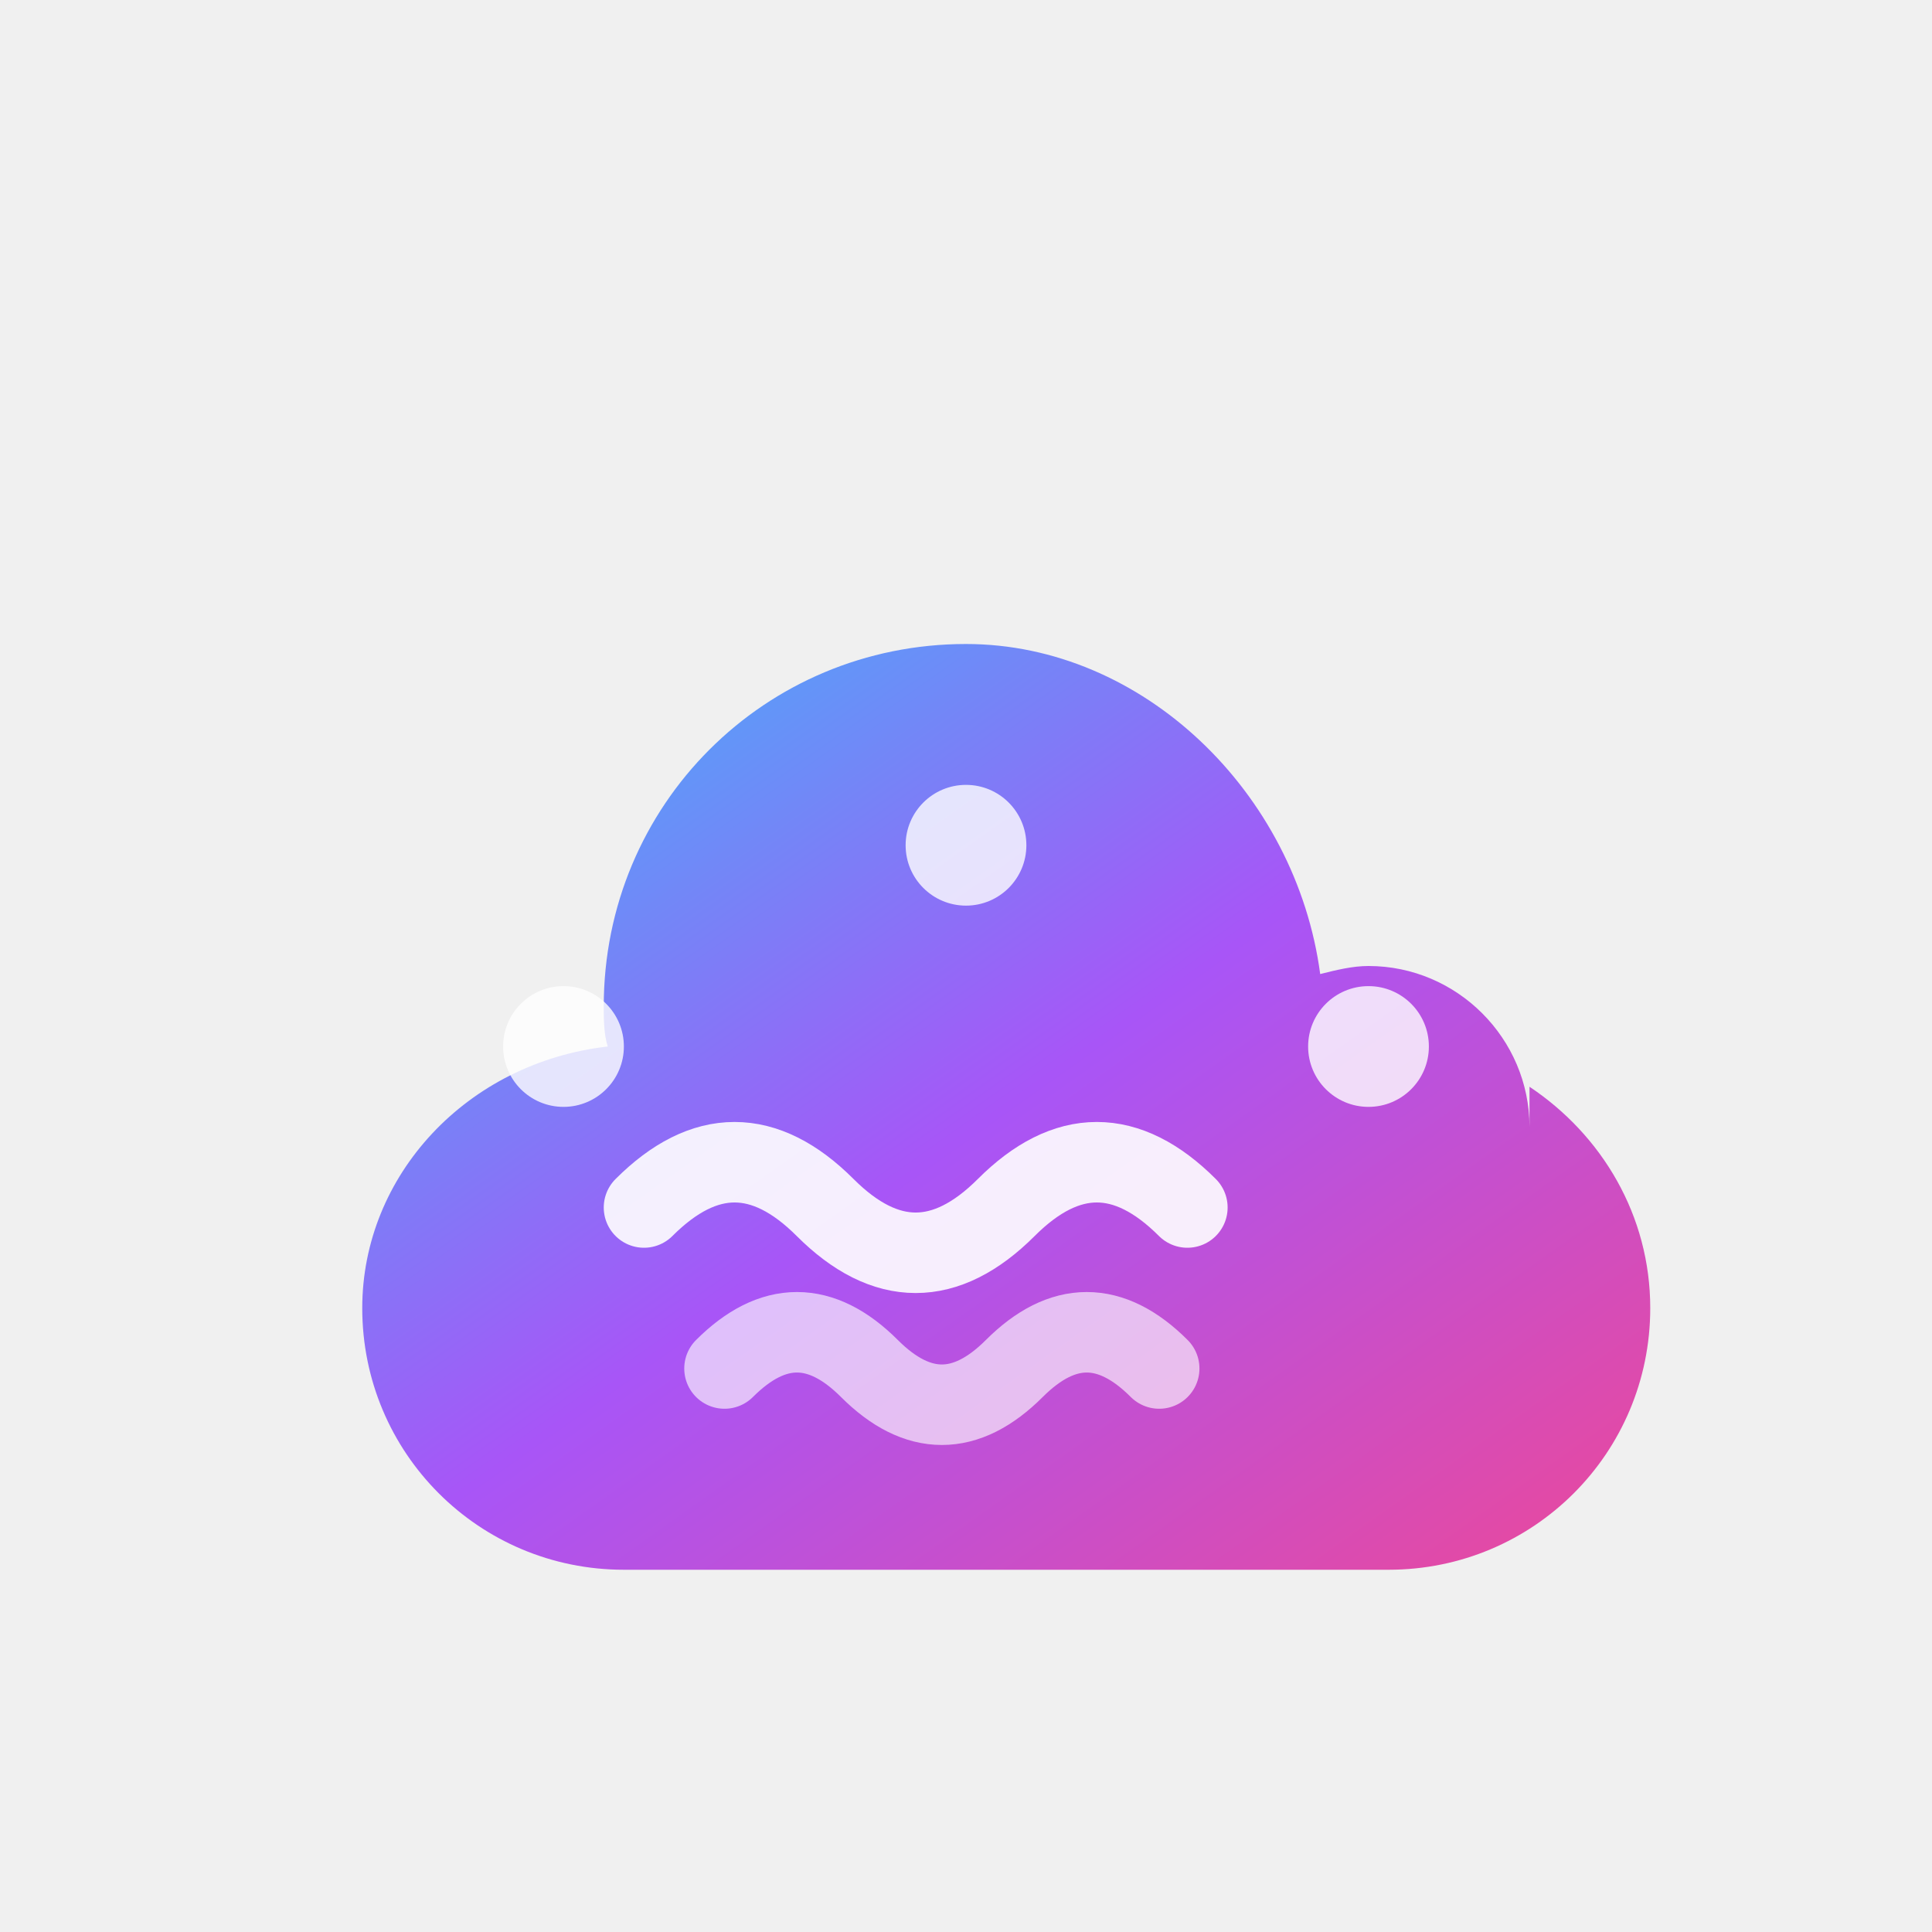
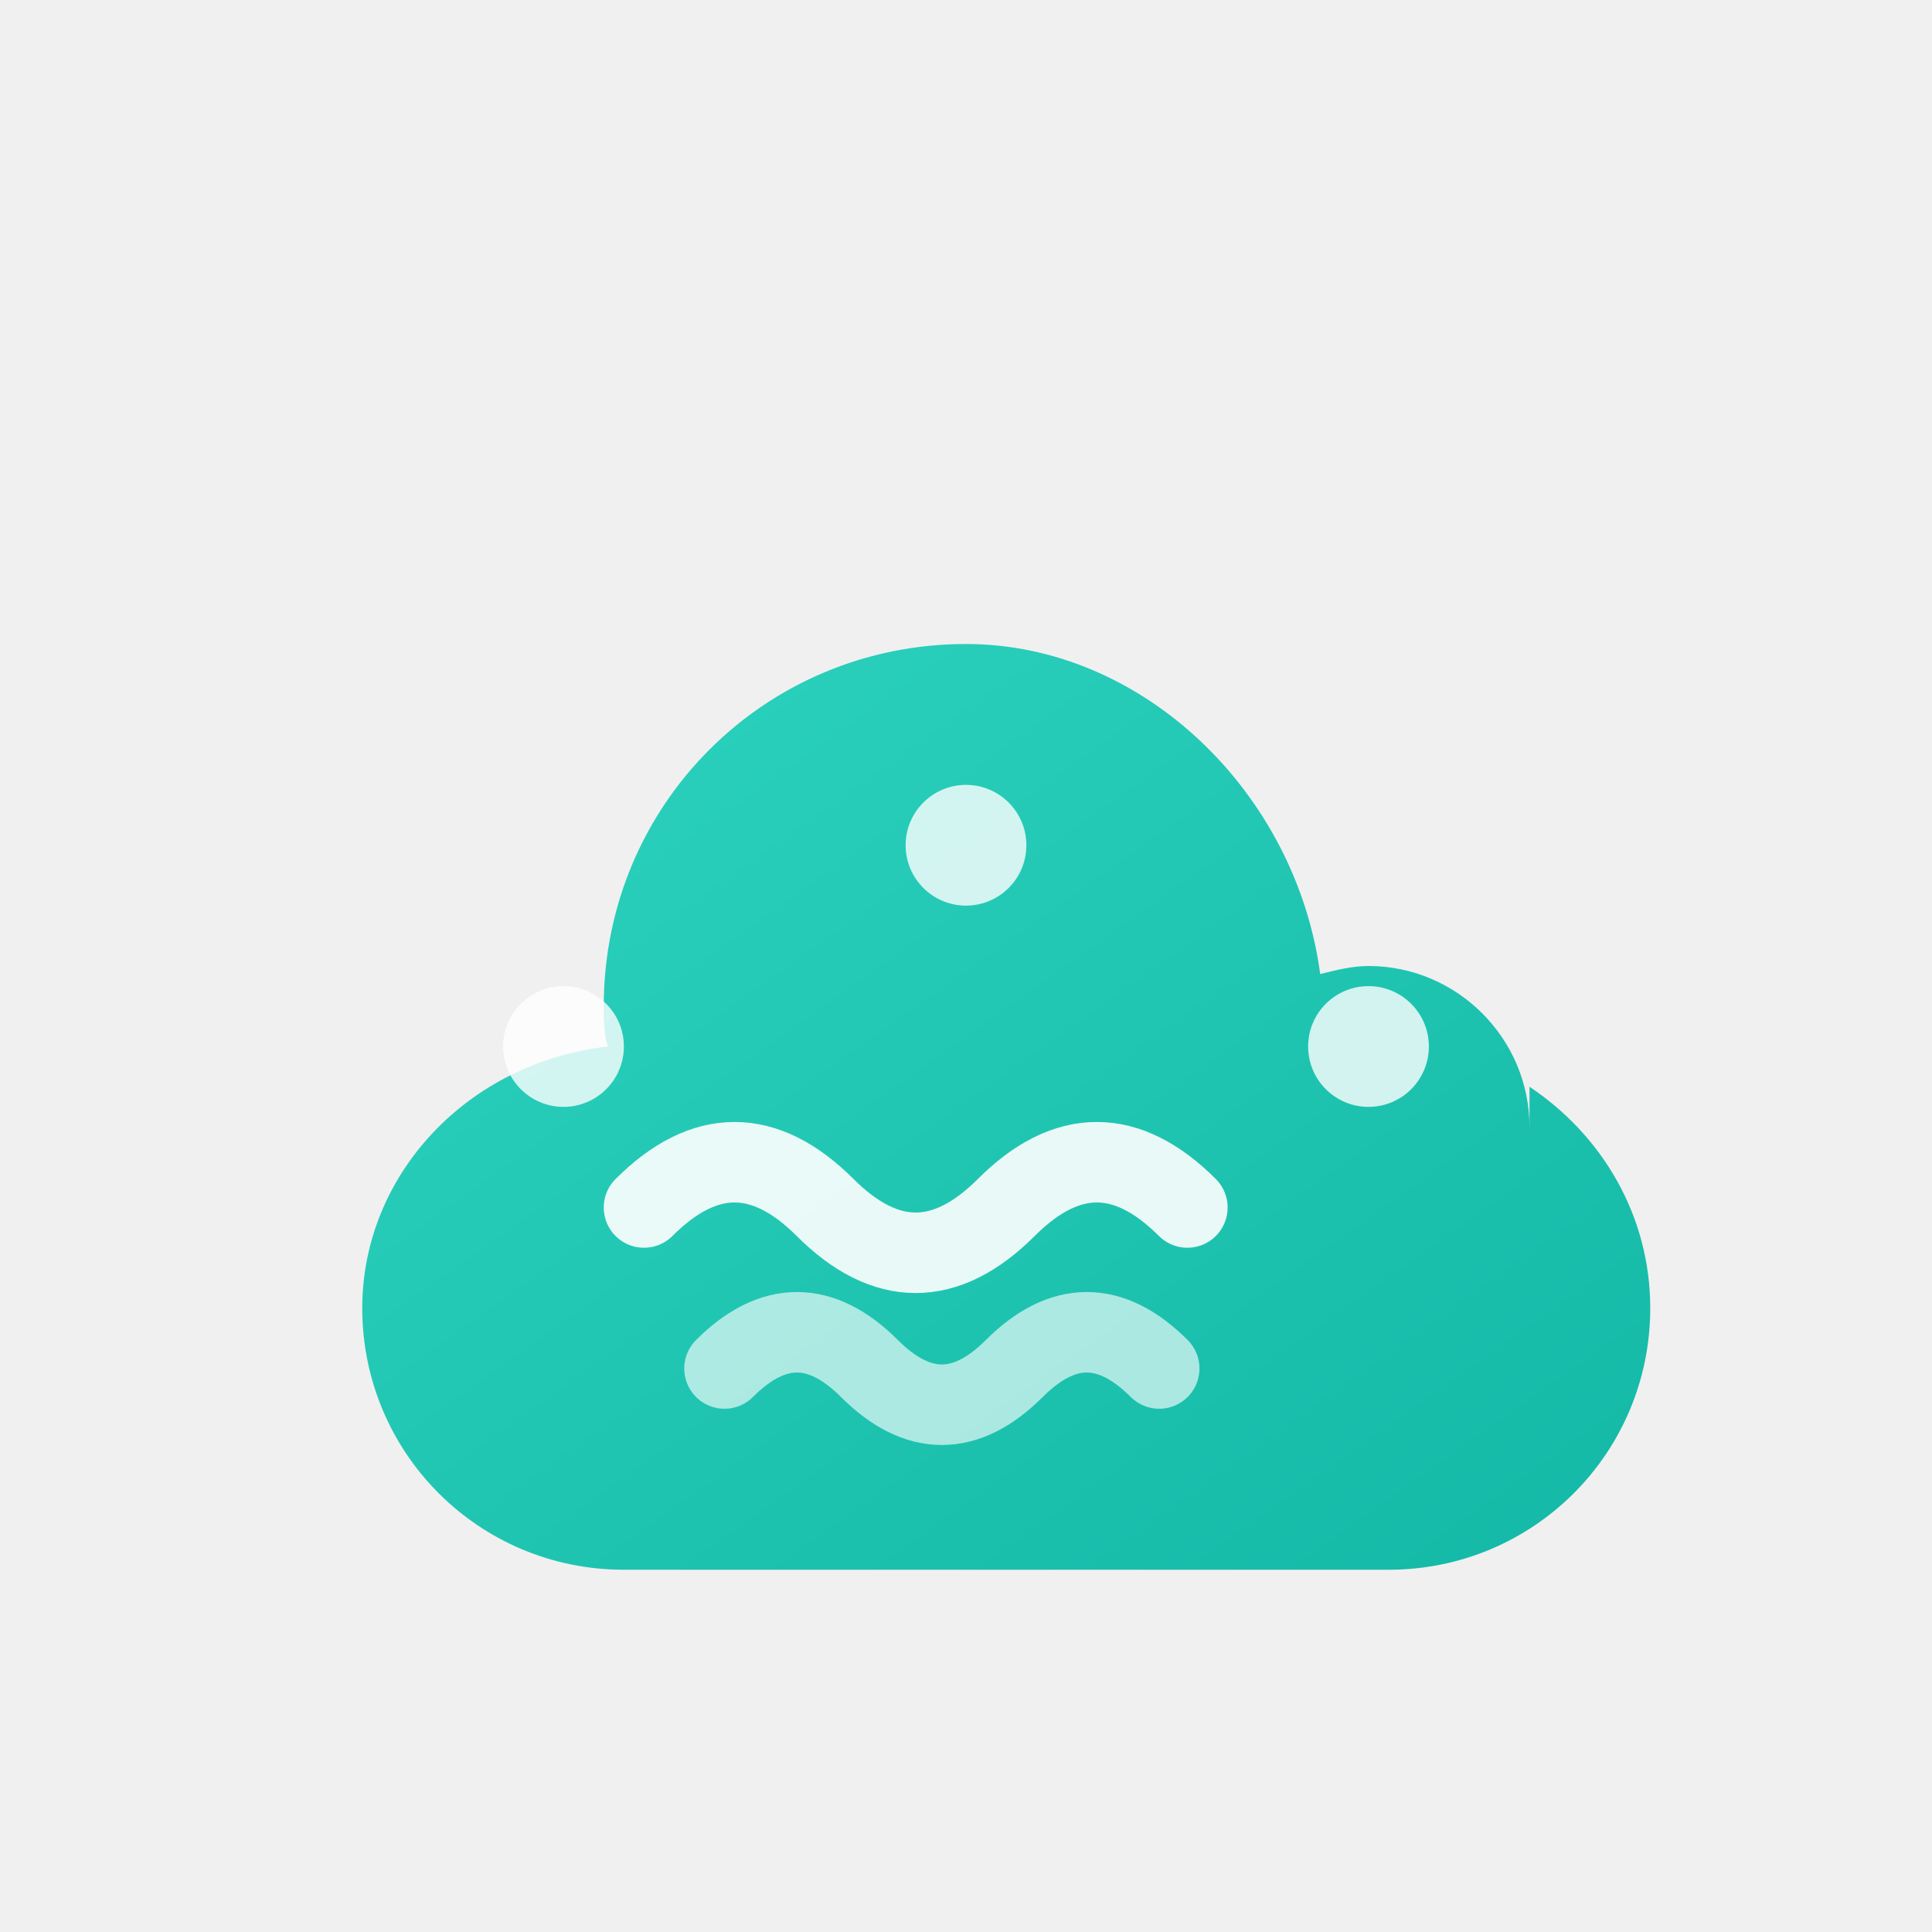
<svg xmlns="http://www.w3.org/2000/svg" viewBox="0 0 48 48" fill="none">
  <defs>
    <linearGradient id="logoGradient" x1="0%" y1="0%" x2="100%" y2="100%">
-       <stop offset="0%" style="stop-color:#38bdf8" />
-       <stop offset="50%" style="stop-color:#a855f7" />
-       <stop offset="100%" style="stop-color:#ec4899" />
-     </linearGradient>
-     <linearGradient id="waveGradient" x1="0%" y1="0%" x2="100%" y2="0%">
-       <stop offset="0%" style="stop-color:#38bdf8" />
-       <stop offset="100%" style="stop-color:#a855f7" />
+       <stop offset="0%" style="stop-color:#2dd4bf" />
+       <stop offset="100%" style="stop-color:#14b8a6" />
    </linearGradient>
  </defs>
  <path d="M38 28c0-2.2-1.8-4-4-4-.4 0-.8.1-1.2.2C32.2 19.7 28.4 16 24 16c-5 0-9 4-9 9 0 .3 0 .7.1 1C11.6 26.4 9 29.2 9 32.5 9 36.1 11.9 39 15.5 39h19c3.6 0 6.5-2.9 6.5-6.5 0-2.3-1.2-4.3-3-5.5z" fill="url(#logoGradient)" />
  <g stroke="white" stroke-width="2" stroke-linecap="round" fill="none" opacity="0.9">
    <path d="M16 30c1.5-1.5 3-1.5 4.5 0s3 1.5 4.5 0 3-1.5 4.5 0">
      <animate attributeName="d" values="M16 30c1.5-1.5 3-1.5 4.5 0s3 1.5 4.5 0 3-1.5 4.5 0;M16 30c1.5 1.5 3 1.5 4.5 0s3-1.5 4.5 0 3 1.5 4.5 0;M16 30c1.5-1.5 3-1.5 4.5 0s3 1.5 4.5 0 3-1.5 4.5 0" dur="2s" repeatCount="indefinite" />
    </path>
    <path d="M18 34c1.2-1.2 2.4-1.2 3.6 0s2.4 1.2 3.6 0 2.4-1.2 3.6 0" opacity="0.7">
      <animate attributeName="d" values="M18 34c1.2-1.2 2.4-1.2 3.6 0s2.4 1.2 3.6 0 2.4-1.2 3.6 0;M18 34c1.2 1.2 2.4 1.2 3.6 0s2.4-1.2 3.6 0 2.4 1.2 3.6 0;M18 34c1.2-1.2 2.4-1.2 3.6 0s2.4 1.2 3.6 0 2.4-1.2 3.6 0" dur="2s" begin="0.3s" repeatCount="indefinite" />
    </path>
  </g>
  <circle cx="14" cy="26" r="1.5" fill="white" opacity="0.8" />
  <circle cx="34" cy="26" r="1.5" fill="white" opacity="0.8" />
  <circle cx="24" cy="21" r="1.5" fill="white" opacity="0.8" />
</svg>
